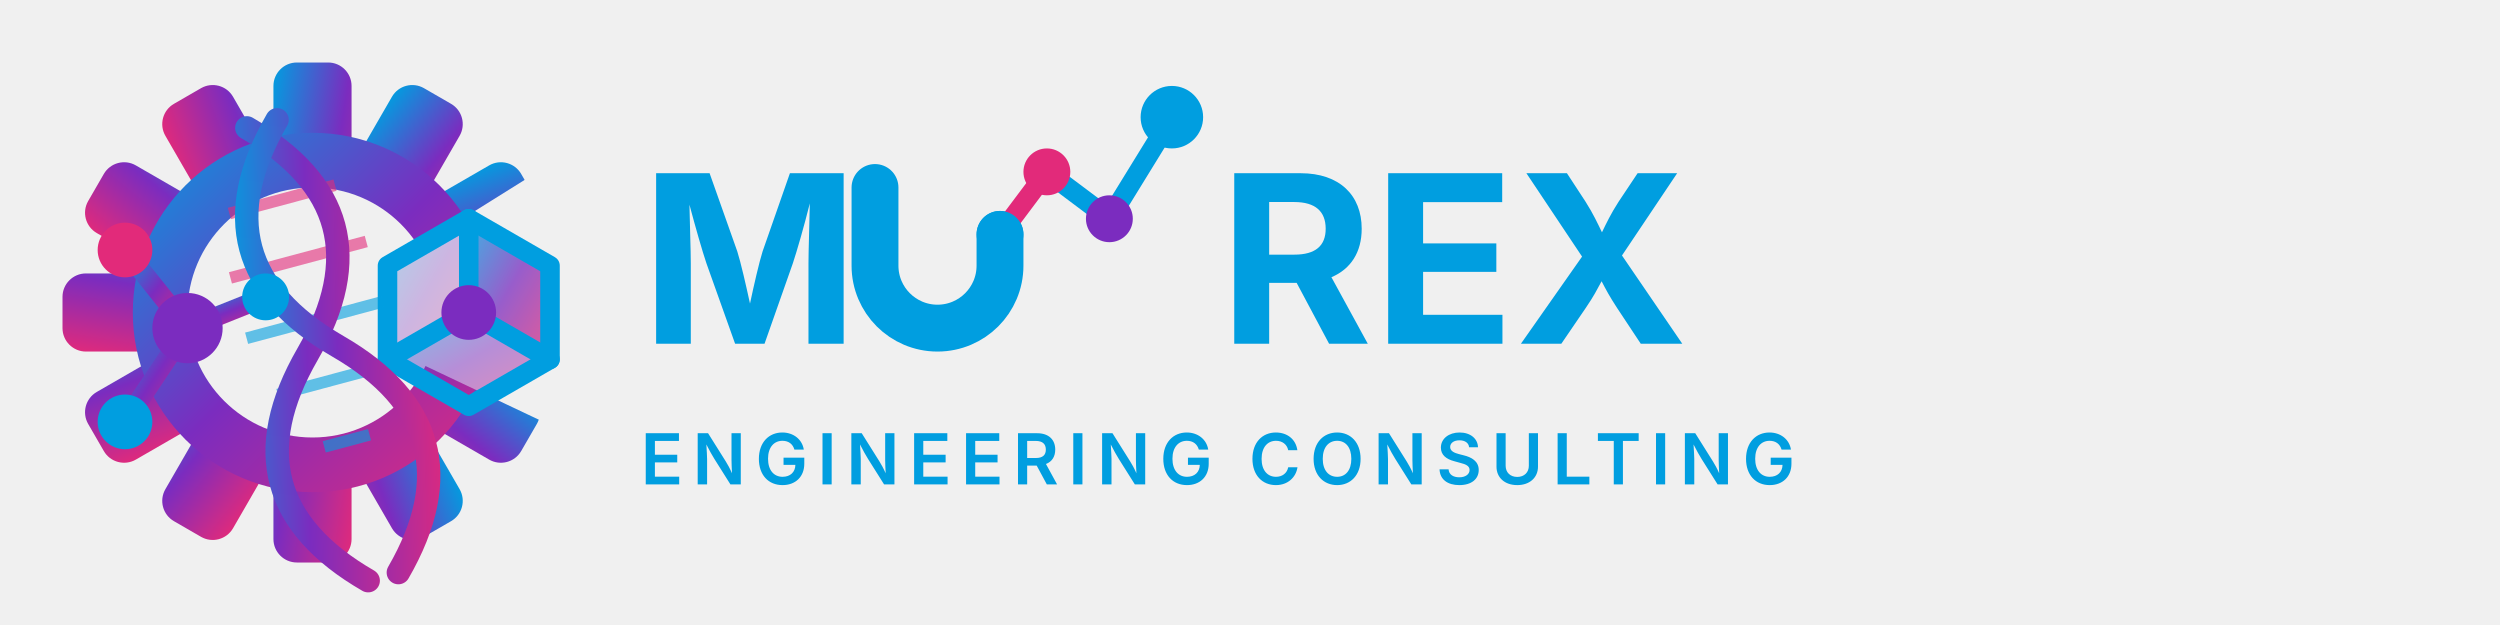
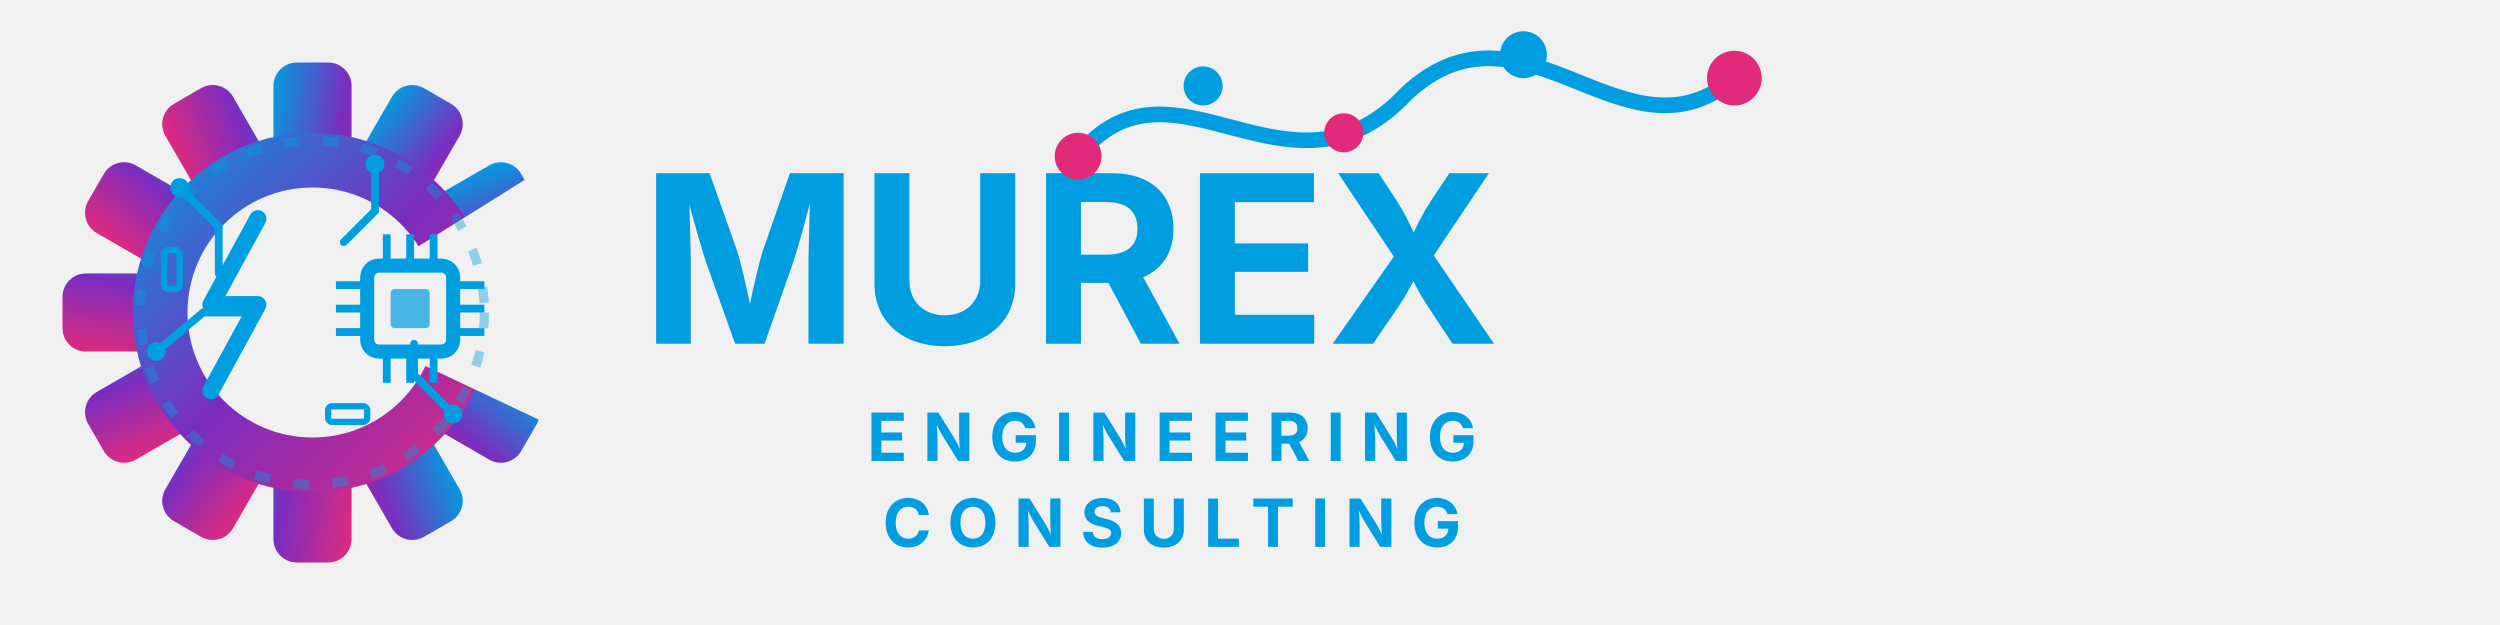
<svg xmlns="http://www.w3.org/2000/svg" viewBox="0 0 320 80" dir="ltr">
  <defs>
    <linearGradient id="emblemGrad" x1="0%" y1="0%" x2="100%" y2="100%">
      <stop offset="0%" stop-color="#009ee0" />
      <stop offset="50%" stop-color="#7b2cbf" />
      <stop offset="100%" stop-color="#e22a7a" />
    </linearGradient>
    <mask id="gearMask">
      <rect x="0" y="0" width="80" height="80" fill="white" />
      <circle cx="40" cy="40" r="16" fill="black" />
      <path d="M 40,40 L 80,15 A 40,40 0 0,1 78,58 Z" fill="black" />
    </mask>
  </defs>
  <g mask="url(#gearMask)">
    <rect x="35" y="8" width="10" height="64" rx="3" fill="url(#emblemGrad)" />
    <rect x="35" y="8" width="10" height="64" rx="3" fill="url(#emblemGrad)" transform="rotate(30 40 40)" />
    <rect x="35" y="8" width="10" height="64" rx="3" fill="url(#emblemGrad)" transform="rotate(60 40 40)" />
    <rect x="35" y="8" width="10" height="64" rx="3" fill="url(#emblemGrad)" transform="rotate(90 40 40)" />
    <rect x="35" y="8" width="10" height="64" rx="3" fill="url(#emblemGrad)" transform="rotate(120 40 40)" />
    <rect x="35" y="8" width="10" height="64" rx="3" fill="url(#emblemGrad)" transform="rotate(150 40 40)" />
    <circle cx="40" cy="40" r="23" fill="url(#emblemGrad)" />
  </g>
-   <g transform="translate(14, 5)">
-     <path d="M 46,35 L 46,23 L 35.6,29 L 35.6,41 Z" fill="url(#emblemGrad)" opacity="0.3" />
-     <path d="M 46,35 L 46,23 L 56.4,29 L 56.4,41 Z" fill="url(#emblemGrad)" opacity="0.75" />
-     <path d="M 46,35 L 35.6,41 L 46,47 L 56.4,41 Z" fill="url(#emblemGrad)" opacity="0.5" />
-     <path d="M 46,23 L 56.4,29 L 56.4,41 L 46,47 L 35.6,41 L 35.6,29 Z" fill="none" stroke="#009ee0" stroke-width="2.5" stroke-linecap="round" stroke-linejoin="round" class="logo-stroke-adapt" />
-     <line x1="46" y1="35" x2="46" y2="23" stroke="#009ee0" stroke-width="2.5" stroke-linecap="round" class="logo-stroke-adapt" />
-     <line x1="46" y1="35" x2="35.6" y2="41" stroke="#009ee0" stroke-width="2.5" stroke-linecap="round" class="logo-stroke-adapt" />
-     <line x1="46" y1="35" x2="56.4" y2="41" stroke="#009ee0" stroke-width="2.5" stroke-linecap="round" class="logo-stroke-adapt" />
-     <circle cx="46" cy="35" r="3.5" fill="#7b2cbf" />
+   <g>
+     <circle cx="40" cy="40" r="22" fill="none" stroke="#009ee0" stroke-width="1.2" stroke-dasharray="2,3" class="logo-stroke-adapt" opacity="0.4" />
+     <path d="M 33,28 L 27,39 H 33 L 27,50" fill="none" stroke="#009ee0" stroke-width="2.2" stroke-linecap="round" stroke-linejoin="round" class="logo-stroke-adapt" />
+     <rect x="47" y="34" width="11" height="11" rx="1.5" fill="none" stroke="#009ee0" stroke-width="1.8" class="logo-stroke-adapt" />
+     <rect x="50" y="37" width="5" height="5" rx="0.5" fill="#009ee0" class="logo-text-adapt" opacity="0.7" />
+     <line x1="43" y1="36.5" x2="47" y2="36.5" stroke="#009ee0" stroke-width="1" class="logo-stroke-adapt" />
+     <line x1="43" y1="39.5" x2="47" y2="39.5" stroke="#009ee0" stroke-width="1" class="logo-stroke-adapt" />
+     <line x1="43" y1="42.5" x2="47" y2="42.5" stroke="#009ee0" stroke-width="1" class="logo-stroke-adapt" />
+     <line x1="58" y1="36.5" x2="62" y2="36.5" stroke="#009ee0" stroke-width="1" class="logo-stroke-adapt" />
+     <line x1="58" y1="39.5" x2="62" y2="39.5" stroke="#009ee0" stroke-width="1" class="logo-stroke-adapt" />
+     <line x1="58" y1="42.5" x2="62" y2="42.5" stroke="#009ee0" stroke-width="1" class="logo-stroke-adapt" />
+     <line x1="49.5" y1="30" x2="49.5" y2="34" stroke="#009ee0" stroke-width="1" class="logo-stroke-adapt" />
+     <line x1="52.5" y1="30" x2="52.5" y2="34" stroke="#009ee0" stroke-width="1" class="logo-stroke-adapt" />
+     <line x1="55.5" y1="30" x2="55.5" y2="34" stroke="#009ee0" stroke-width="1" class="logo-stroke-adapt" />
+     <line x1="49.5" y1="45" x2="49.5" y2="49" stroke="#009ee0" stroke-width="1" class="logo-stroke-adapt" />
+     <line x1="52.5" y1="45" x2="52.5" y2="49" stroke="#009ee0" stroke-width="1" class="logo-stroke-adapt" />
+     <line x1="55.5" y1="45" x2="55.5" y2="49" stroke="#009ee0" stroke-width="1" class="logo-stroke-adapt" />
+     <rect x="21" y="32" width="2" height="5" rx="0.5" fill="none" stroke="#009ee0" stroke-width="0.8" class="logo-stroke-adapt" />
+     <rect x="42" y="52" width="5" height="2" rx="0.5" fill="none" stroke="#009ee0" stroke-width="0.8" class="logo-stroke-adapt" />
+     <path d="M 23,24 L 28,29 V 35" fill="none" stroke="#009ee0" stroke-width="1" stroke-linecap="round" class="logo-stroke-adapt" />
+     <circle cx="23" cy="24" r="1.2" fill="#009ee0" class="logo-text-adapt" />
+     <path d="M 20,45 L 26,40 H 31" fill="none" stroke="#009ee0" stroke-width="1" stroke-linecap="round" class="logo-stroke-adapt" />
+     <circle cx="20" cy="45" r="1.2" fill="#009ee0" class="logo-text-adapt" />
+     <path d="M 48,21 V 27 L 44,31" fill="none" stroke="#009ee0" stroke-width="1" stroke-linecap="round" class="logo-stroke-adapt" />
+     <circle cx="48" cy="21" r="1.2" fill="#009ee0" class="logo-text-adapt" />
+     <path d="M 58,53 L 53,48 V 44" fill="none" stroke="#009ee0" stroke-width="1" stroke-linecap="round" class="logo-stroke-adapt" />
+     <circle cx="58" cy="53" r="1.2" fill="#009ee0" class="logo-text-adapt" />
  </g>
-   <g transform="rotate(-15 40 40)">
-     <line x1="33" y1="25" x2="47" y2="25" stroke="#e22a7a" stroke-width="1.5" opacity="0.6" />
-     <line x1="31" y1="33" x2="49" y2="33" stroke="#e22a7a" stroke-width="1.5" opacity="0.6" />
-     <line x1="31" y1="41" x2="49" y2="41" stroke="#009ee0" stroke-width="1.5" opacity="0.6" />
-     <line x1="33" y1="49" x2="47" y2="49" stroke="#009ee0" stroke-width="1.5" opacity="0.6" />
-     <line x1="37" y1="57" x2="43" y2="57" stroke="#009ee0" stroke-width="1.5" opacity="0.6" />
-     <path d="M 38,15 C 48,25 48,35 38,45 C 28,55 28,65 38,75" fill="none" stroke="url(#emblemGrad)" stroke-width="3" stroke-linecap="round" />
-     <path d="M 42,15 C 32,25 32,35 42,45 C 52,55 52,65 42,75" fill="none" stroke="url(#emblemGrad)" stroke-width="3" stroke-linecap="round" />
-   </g>
-   <g>
-     <line x1="16" y1="32" x2="24" y2="42" stroke="url(#emblemGrad)" stroke-width="2.5" />
-     <line x1="24" y1="42" x2="16" y2="54" stroke="url(#emblemGrad)" stroke-width="2.5" />
-     <line x1="24" y1="42" x2="34" y2="38" stroke="url(#emblemGrad)" stroke-width="2.5" />
-     <circle cx="16" cy="32" r="3.5" fill="#e22a7a" />
-     <circle cx="24" cy="42" r="4.5" fill="#7b2cbf" />
-     <circle cx="16" cy="54" r="3.5" fill="#009ee0" />
-     <circle cx="34" cy="38" r="3" fill="#009ee0" />
-   </g>
-   <text x="82" y="44" font-family="'Poppins', 'Inter', sans-serif" font-weight="700" font-size="30" fill="#009ee0" class="logo-text-adapt">M</text>
-   <g transform="translate(112, 10)">
-     <path d="M 0,14 v 10 A 8,8 0 0,0 16,24 v -4" fill="none" stroke="#009ee0" stroke-width="6" stroke-linecap="round" class="logo-stroke-adapt" />
-     <line x1="16" y1="20" x2="22" y2="12" stroke="#e22a7a" stroke-width="2.5" stroke-linecap="round" />
-     <line x1="22" y1="12" x2="30" y2="18" stroke="#009ee0" stroke-width="2.5" stroke-linecap="round" />
-     <line x1="30" y1="18" x2="38" y2="5" stroke="#009ee0" stroke-width="2.5" stroke-linecap="round" />
-     <circle cx="16" cy="20" r="3" fill="#009ee0" class="logo-text-adapt" />
-     <circle cx="22" cy="12" r="3" fill="#e22a7a" />
-     <circle cx="30" cy="18" r="3" fill="#7b2cbf" />
-     <circle cx="38" cy="5" r="4" fill="#009ee0" />
-   </g>
-   <text x="156" y="44" font-family="'Poppins', 'Inter', sans-serif" font-weight="700" font-size="30" fill="#009ee0" class="logo-text-adapt">REX</text>
-   <text x="82" y="62" font-family="'Inter', sans-serif" font-weight="600" font-size="9" letter-spacing="1.2" fill="#009ee0" class="logo-subtext-adapt">ENGINEERING CONSULTING</text>
+   <text x="82" y="44" font-family="'Poppins', 'Inter', sans-serif" font-weight="700" font-size="30" fill="#009ee0" class="logo-text-adapt">MUREX</text>
+   <path d="M 138,20 C 150,5 165,28 180,12 C 195,-2 208,22 222,10" fill="none" stroke="#009ee0" stroke-width="2" stroke-linecap="round" class="logo-stroke-adapt" />
+   <circle cx="138" cy="20" r="3" fill="#e22a7a" />
+   <circle cx="154" cy="11" r="2.5" fill="#009ee0" />
+   <circle cx="172" cy="17" r="2.5" fill="#e22a7a" />
+   <circle cx="195" cy="7" r="3" fill="#009ee0" />
+   <circle cx="222" cy="10" r="3.5" fill="#e22a7a" />
+   <text x="150" y="59" font-family="'Inter', sans-serif" font-weight="700" font-size="8.5" letter-spacing="2" fill="#009ee0" class="logo-subtext-adapt" text-anchor="middle">ENGINEERING</text>
+   <text x="150" y="70" font-family="'Inter', sans-serif" font-weight="700" font-size="8.5" letter-spacing="2" fill="#009ee0" class="logo-subtext-adapt" text-anchor="middle">CONSULTING</text>
</svg>
